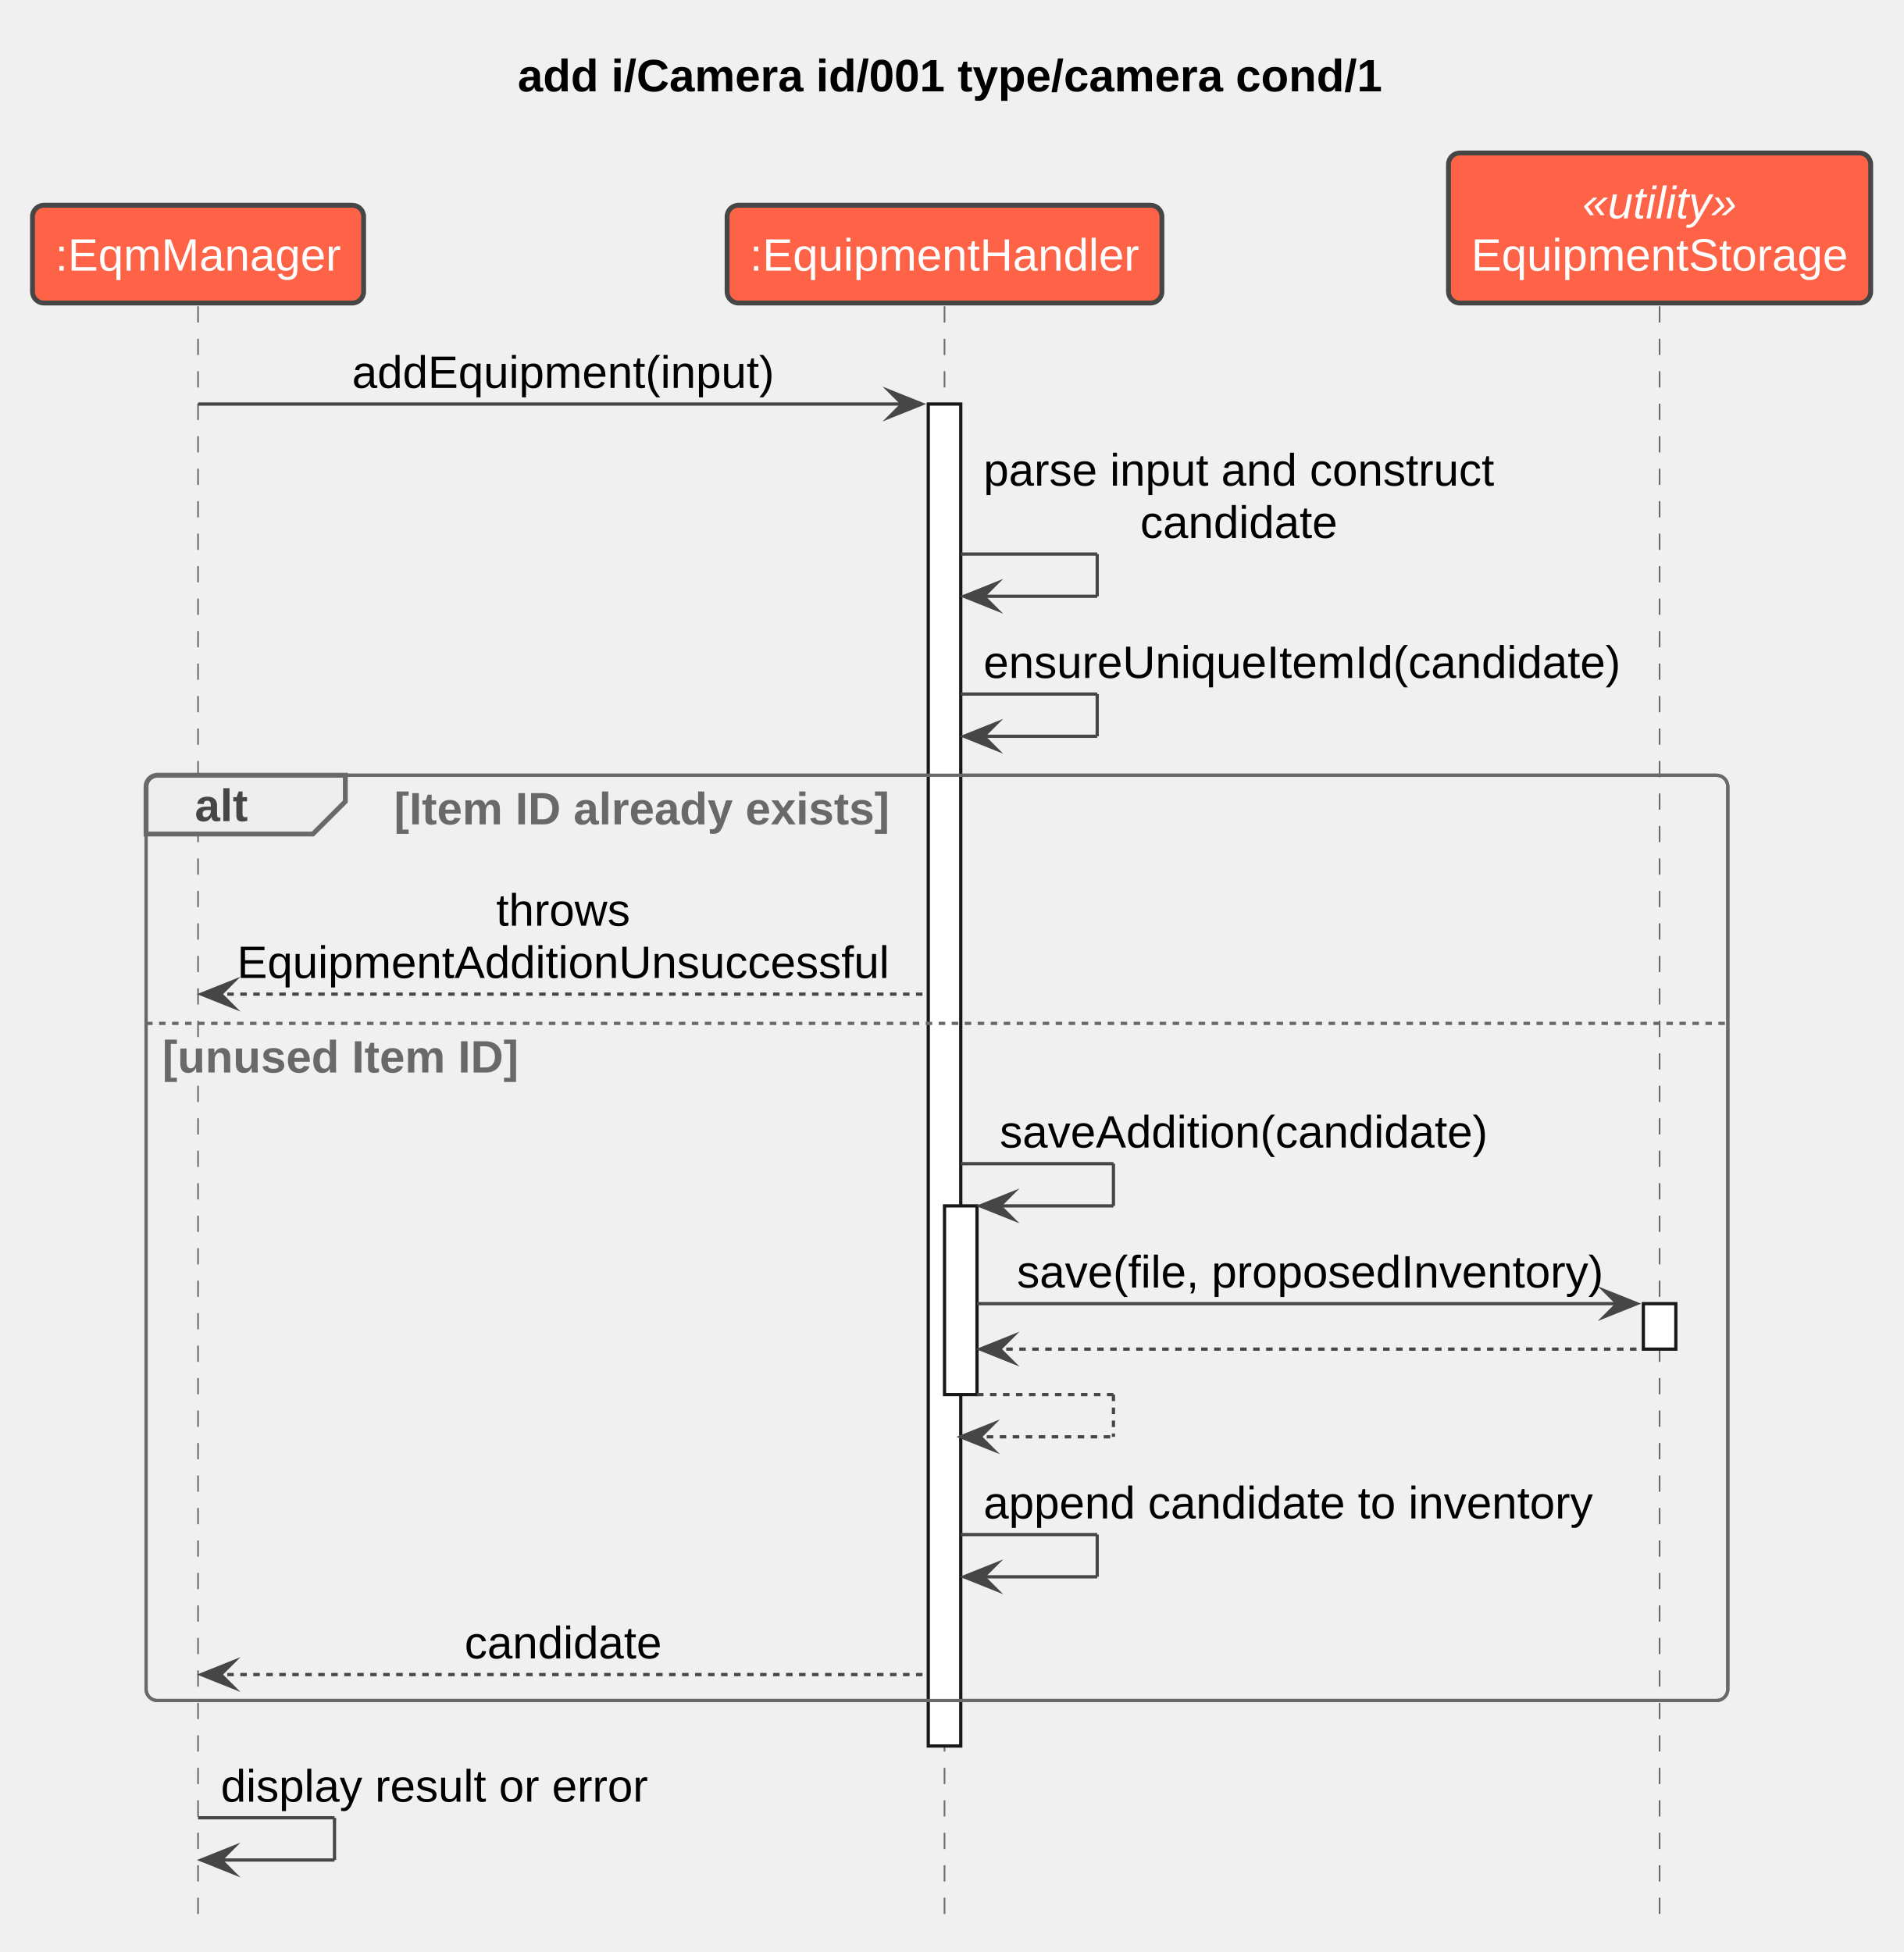
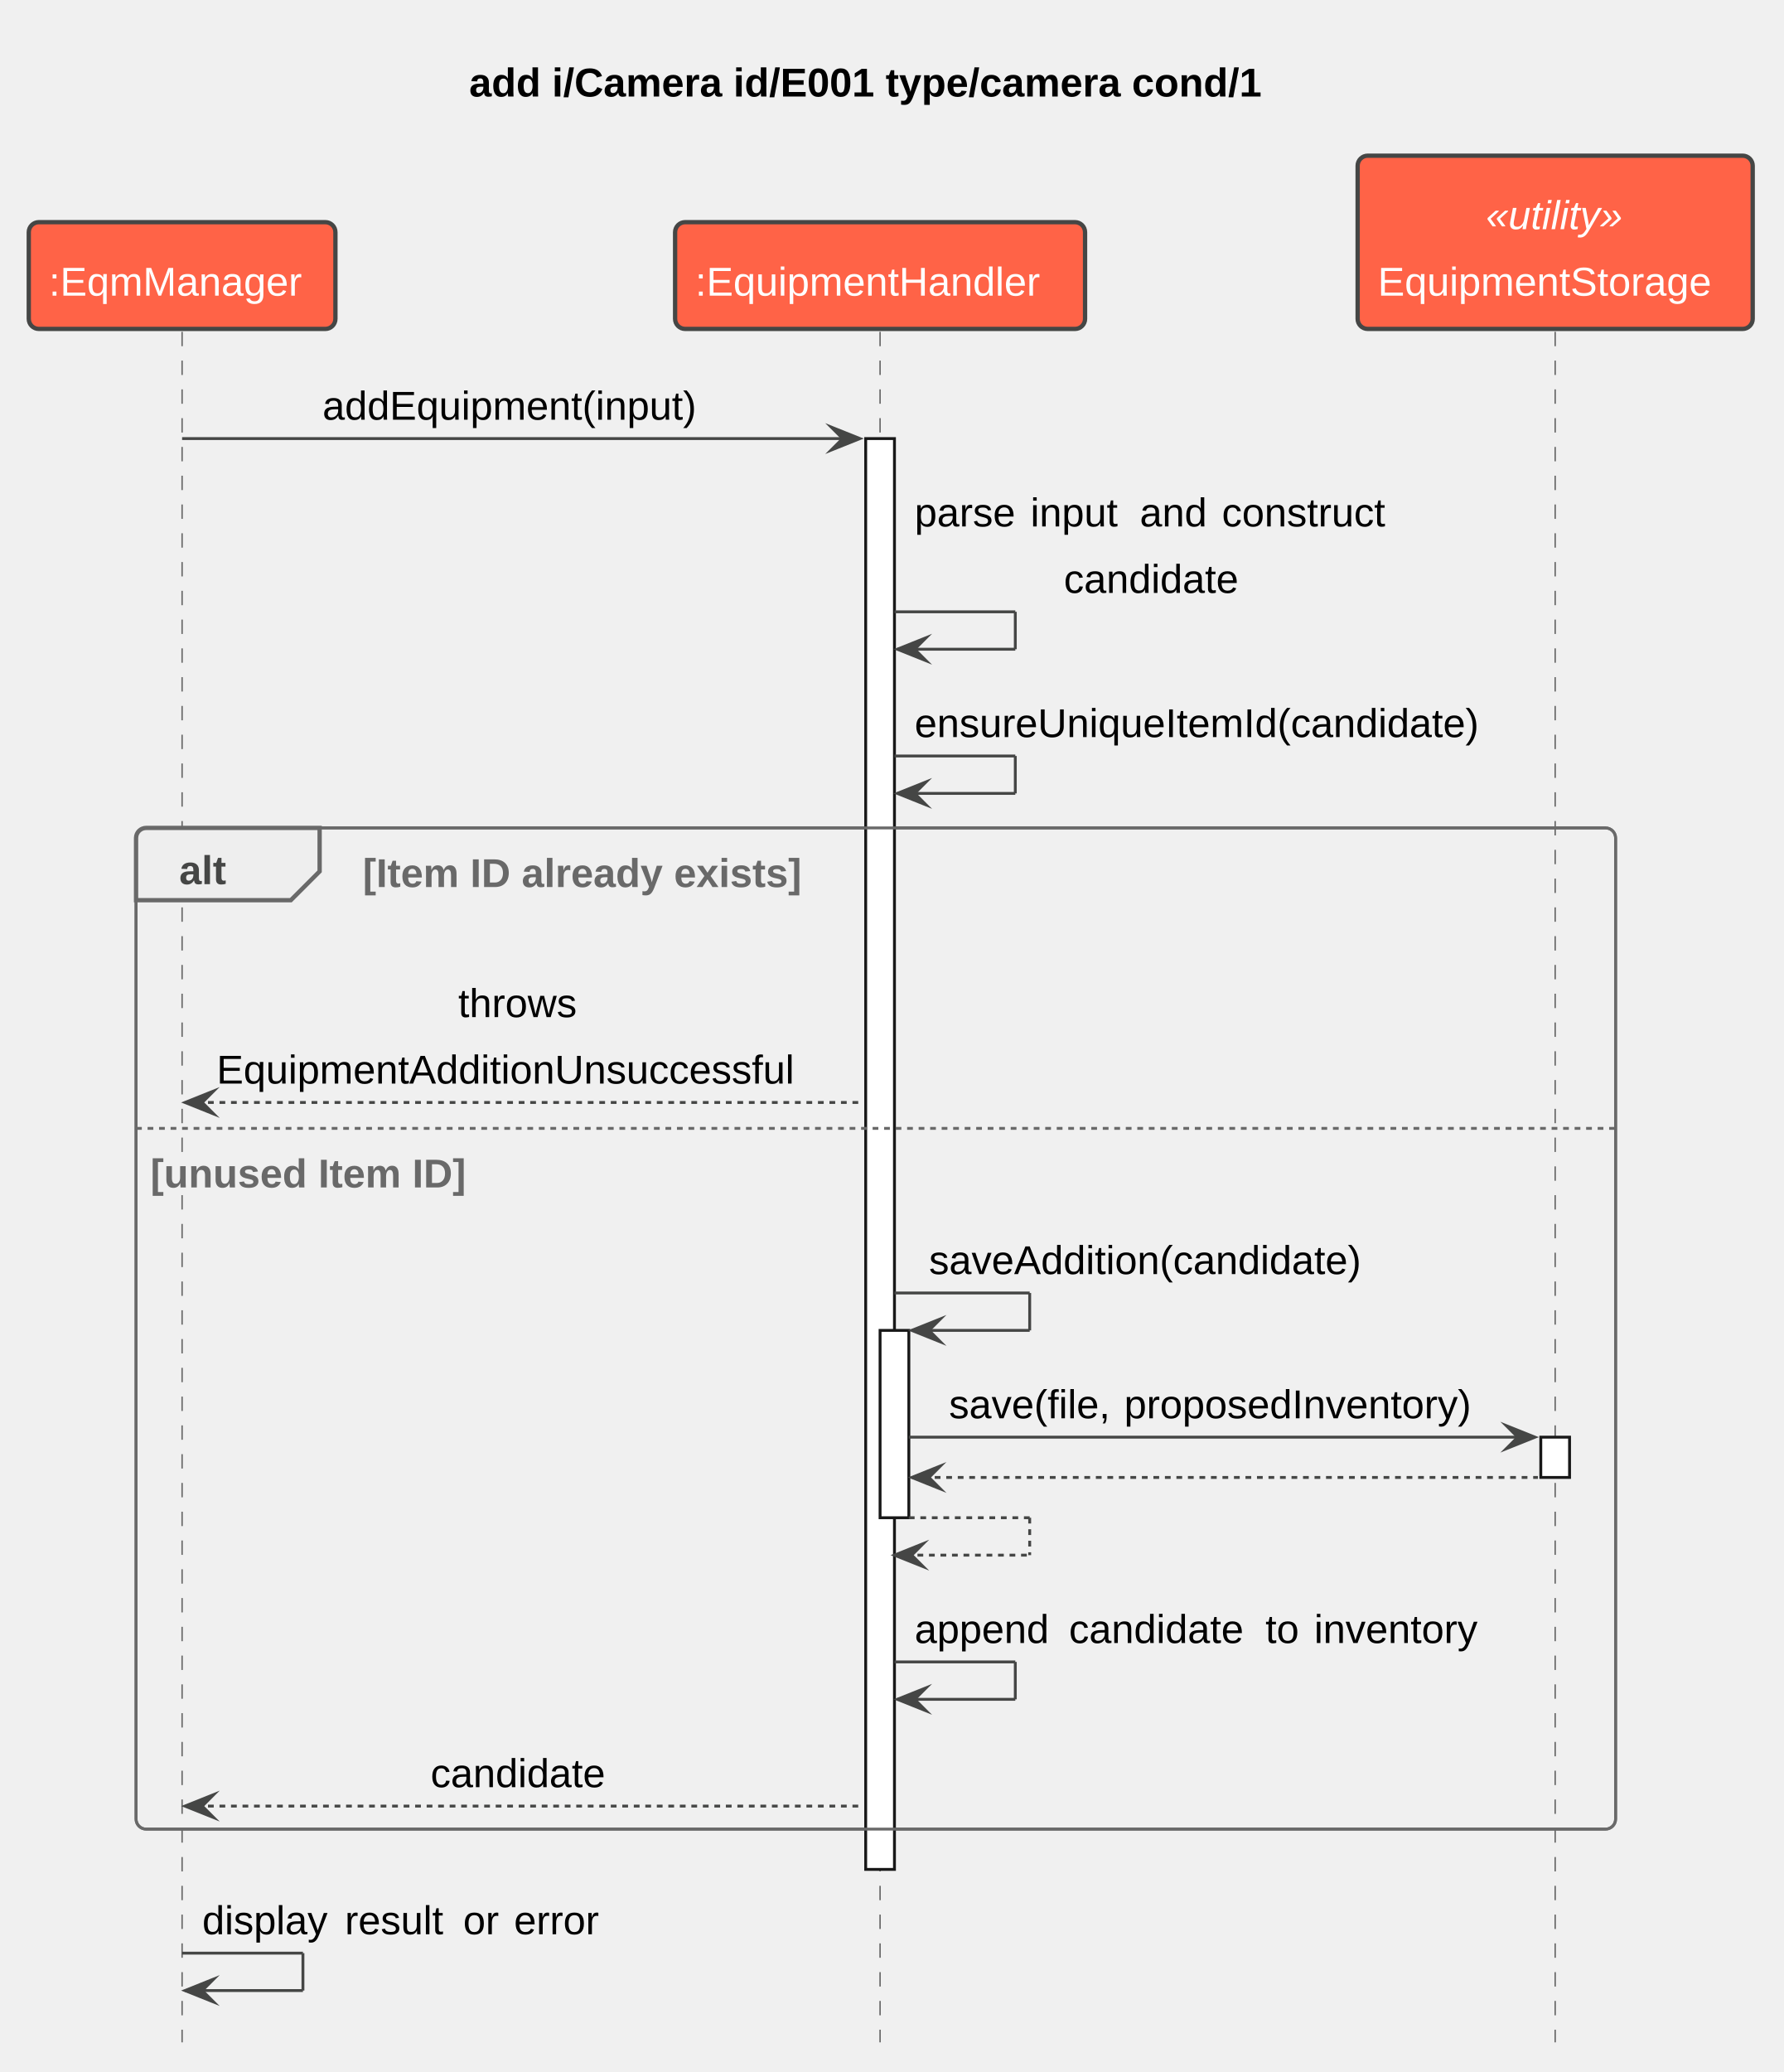
- <svg xmlns="http://www.w3.org/2000/svg" version="1.1" data-diagram-type="SEQUENCE" style="width:586px;height:601px;background:#FFFFFF;" width="586px" height="601px" viewBox="0 0 586 601" zoomAndPan="magnify" preserveAspectRatio="none" contentStyleType="text/css">
+ <svg xmlns="http://www.w3.org/2000/svg" version="1.1" data-diagram-type="SEQUENCE" style="width:620px;height:720px;background:#FFFFFF;" width="620px" height="720px" viewBox="0 0 620 720" zoomAndPan="magnify" preserveAspectRatio="none" contentStyleType="text/css">
  <defs />
  <g font-family="sans-serif" lengthAdjust="spacing">
    <g class="title" data-source-line="6">
-       <text x="159.363" y="28.132" fill="#000" font-size="14" textLength="266.116" font-weight="700" font-family="Arial">add i/Camera id/001 type/camera cond/1</text>
+       <text x="163.074" y="33.536" fill="#000" font-size="14" textLength="292.039" font-weight="700" font-family="Arial">add i/Camera id/E001 type/camera cond/1</text>
    </g>
-     <rect x="44.965" y="238.69" width="486.895" height="284.888" fill="none" style="stroke:#696969;stroke-width:1;" rx="3.5" ry="3.5" />
+     <rect x="47.291" y="287.699" width="514.24" height="347.899" fill="none" style="stroke:#696969;stroke-width:1;" rx="3.5" ry="3.5" />
    <g class="participant-lifeline" data-qualified-name="Manager" data-entity-uid="part1" id="part1-lifeline" data-source-line="8">
      <g>
-         <rect x="57.465" y="94.296" width="8" height="496.381" fill="#000" fill-opacity="0" />
-         <line x1="60.965" y1="94.296" x2="60.965" y2="590.677" style="stroke:#696969;stroke-width:0.5;stroke-dasharray:5,5;" />
+         <rect x="59.791" y="115.3" width="8" height="594.399" fill="#000" fill-opacity="0" />
+         <line x1="63.291" y1="115.3" x2="63.291" y2="709.698" style="stroke:#696969;stroke-width:0.5;stroke-dasharray:5,5;" />
      </g>
    </g>
    <g class="participant-lifeline" data-qualified-name="Handler" data-entity-uid="part2" id="part2-lifeline" data-source-line="9">
      <g>
-         <rect x="287.244" y="94.296" width="8" height="496.381" fill="#000" fill-opacity="0" />
-         <line x1="290.744" y1="94.296" x2="290.744" y2="590.677" style="stroke:#696969;stroke-width:0.5;stroke-dasharray:5,5;" />
+         <rect x="302.388" y="115.3" width="8" height="594.399" fill="#000" fill-opacity="0" />
+         <line x1="305.888" y1="115.3" x2="305.888" y2="709.698" style="stroke:#696969;stroke-width:0.5;stroke-dasharray:5,5;" />
      </g>
    </g>
    <g>
-       <rect x="285.744" y="124.395" width="10" height="413.184" fill="#FFF" style="stroke:#181818;stroke-width:1;" />
+       <rect x="300.888" y="152.4" width="10" height="497.199" fill="#FFF" style="stroke:#181818;stroke-width:1;" />
    </g>
    <g>
-       <rect x="290.744" y="371.282" width="10" height="58.099" fill="#FFF" style="stroke:#181818;stroke-width:1;" />
+       <rect x="305.888" y="462.299" width="10" height="65.1" fill="#FFF" style="stroke:#181818;stroke-width:1;" />
    </g>
    <g class="participant-lifeline" data-qualified-name="Storage" data-entity-uid="part3" id="part3-lifeline" data-source-line="10">
      <g>
-         <rect x="507.36" y="94.296" width="8" height="496.381" fill="#000" fill-opacity="0" />
-         <line x1="510.86" y1="94.296" x2="510.86" y2="590.677" style="stroke:#696969;stroke-width:0.5;stroke-dasharray:5,5;" />
+         <rect x="537.031" y="115.3" width="8" height="594.399" fill="#000" fill-opacity="0" />
+         <line x1="540.531" y1="115.3" x2="540.531" y2="709.698" style="stroke:#696969;stroke-width:0.5;stroke-dasharray:5,5;" />
      </g>
    </g>
    <g>
-       <rect x="505.86" y="401.381" width="10" height="14" fill="#FFF" style="stroke:#181818;stroke-width:1;" />
+       <rect x="535.531" y="499.399" width="10" height="14" fill="#FFF" style="stroke:#181818;stroke-width:1;" />
    </g>
    <g class="participant participant-head" data-qualified-name="Manager" data-entity-uid="part1" id="part1-head" data-source-line="8">
-       <rect x="10" y="63.197" width="101.931" height="30.099" fill="#FF6347" style="stroke:#454645;stroke-width:1.5;" rx="3.5" ry="3.5" />
-       <text x="17" y="83.329" fill="#FFF" font-size="14" textLength="87.931" font-family="Arial">:EqmManager</text>
+       <rect x="10" y="77.2" width="106.582" height="37.1" fill="#FF6347" style="stroke:#454645;stroke-width:1.5;" rx="3.5" ry="3.5" />
+       <text x="17" y="102.736" fill="#FFF" font-size="14" textLength="92.582" font-family="Arial">:EqmManager</text>
    </g>
    <g class="participant participant-head" data-qualified-name="Handler" data-entity-uid="part2" id="part2-head" data-source-line="9">
-       <rect x="223.82" y="63.197" width="133.848" height="30.099" fill="#FF6347" style="stroke:#454645;stroke-width:1.5;" rx="3.5" ry="3.5" />
-       <text x="230.82" y="83.329" fill="#FFF" font-size="14" textLength="119.848" font-family="Arial">:EquipmentHandler</text>
+       <rect x="234.642" y="77.2" width="142.492" height="37.1" fill="#FF6347" style="stroke:#454645;stroke-width:1.5;" rx="3.5" ry="3.5" />
+       <text x="241.642" y="102.736" fill="#FFF" font-size="14" textLength="128.492" font-family="Arial">:EquipmentHandler</text>
    </g>
    <g class="participant participant-head" data-qualified-name="Storage" data-entity-uid="part3" id="part3-head" data-source-line="10">
-       <rect x="445.877" y="47.099" width="129.965" height="46.197" fill="#FF6347" style="stroke:#454645;stroke-width:1.5;" rx="3.5" ry="3.5" />
-       <text x="487.125" y="67.23" fill="#FFF" font-size="14" textLength="47.469" font-style="italic" font-family="Arial">«utility»</text>
-       <text x="452.877" y="83.329" fill="#FFF" font-size="14" textLength="115.965" font-family="Arial">EquipmentStorage</text>
+       <rect x="471.875" y="54.1" width="137.312" height="60.2" fill="#FF6347" style="stroke:#454645;stroke-width:1.5;" rx="3.5" ry="3.5" />
+       <text x="516.465" y="79.636" fill="#FFF" font-size="14" textLength="48.132" font-style="italic" font-family="Arial">«utility»</text>
+       <text x="478.875" y="102.736" fill="#FFF" font-size="14" textLength="123.312" font-family="Arial">EquipmentStorage</text>
    </g>
    <g class="message" data-entity-1="part1" data-entity-2="part2" id="msg1" data-source-line="12">
-       <polygon points="273.744,120.395,283.744,124.395,273.744,128.395,277.744,124.395" fill="#454645" style="stroke:#454645;stroke-width:1;stroke-linejoin:miter;stroke-miterlimit:10;" />
-       <line x1="60.965" y1="124.395" x2="279.744" y2="124.395" style="stroke:#454645;stroke-width:1;" />
-       <text x="108.369" y="119.428" fill="#000" font-size="14" textLength="129.972" font-family="Arial">addEquipment(input)</text>
+       <polygon points="288.888,148.4,298.888,152.4,288.888,156.4,292.888,152.4" fill="#454645" style="stroke:#454645;stroke-width:1;stroke-linejoin:miter;stroke-miterlimit:10;" />
+       <line x1="63.291" y1="152.4" x2="294.888" y2="152.4" style="stroke:#454645;stroke-width:1;" />
+       <text x="112.083" y="145.836" fill="#000" font-size="14" textLength="140.013" font-family="Arial">addEquipment(input)</text>
    </g>
    <g class="message" data-entity-1="part2" data-entity-2="part2" id="msg2" data-source-line="14">
-       <line x1="295.744" y1="170.592" x2="337.744" y2="170.592" style="stroke:#454645;stroke-width:1;" />
-       <line x1="337.744" y1="170.592" x2="337.744" y2="183.592" style="stroke:#454645;stroke-width:1;" />
-       <line x1="296.744" y1="183.592" x2="337.744" y2="183.592" style="stroke:#454645;stroke-width:1;" />
-       <polygon points="306.744,179.592,296.744,183.592,306.744,187.592,302.744,183.592" fill="#454645" style="stroke:#454645;stroke-width:1;stroke-linejoin:miter;stroke-miterlimit:10;" />
-       <text x="302.744" y="149.526" fill="#000" font-size="14" textLength="35.021" font-family="Arial">parse</text>
-       <text x="337.764" y="149.526" fill="#000" font-size="14" font-family="Arial"> </text>
-       <text x="341.654" y="149.526" fill="#000" font-size="14" textLength="30.358" font-family="Arial">input</text>
-       <text x="372.012" y="149.526" fill="#000" font-size="14" font-family="Arial"> </text>
-       <text x="375.902" y="149.526" fill="#000" font-size="14" textLength="23.358" font-family="Arial">and</text>
-       <text x="399.26" y="149.526" fill="#000" font-size="14" font-family="Arial"> </text>
-       <text x="403.15" y="149.526" fill="#000" font-size="14" textLength="56.8" font-family="Arial">construct</text>
-       <text x="350.988" y="165.625" fill="#000" font-size="14" textLength="60.717" font-family="Arial">candidate</text>
+       <line x1="310.888" y1="212.599" x2="352.888" y2="212.599" style="stroke:#454645;stroke-width:1;" />
+       <line x1="352.888" y1="212.599" x2="352.888" y2="225.599" style="stroke:#454645;stroke-width:1;" />
+       <line x1="311.888" y1="225.599" x2="352.888" y2="225.599" style="stroke:#454645;stroke-width:1;" />
+       <polygon points="321.888,221.599,311.888,225.599,321.888,229.599,317.888,225.599" fill="#454645" style="stroke:#454645;stroke-width:1;stroke-linejoin:miter;stroke-miterlimit:10;" />
+       <text x="317.888" y="182.936" fill="#000" font-size="14" textLength="36.848" font-family="Arial">parse</text>
+       <text x="354.736" y="182.936" fill="#000" font-size="14" font-family="Arial"> </text>
+       <text x="358.152" y="182.936" fill="#000" font-size="14" textLength="34.58" font-family="Arial">input</text>
+       <text x="392.732" y="182.936" fill="#000" font-size="14" font-family="Arial"> </text>
+       <text x="396.148" y="182.936" fill="#000" font-size="14" textLength="25.116" font-family="Arial">and</text>
+       <text x="421.264" y="182.936" fill="#000" font-size="14" font-family="Arial"> </text>
+       <text x="424.68" y="182.936" fill="#000" font-size="14" textLength="61.81" font-family="Arial">construct</text>
+       <text x="369.758" y="206.035" fill="#000" font-size="14" textLength="64.862" font-family="Arial">candidate</text>
    </g>
    <g class="message" data-entity-1="part2" data-entity-2="part2" id="msg3" data-source-line="15">
-       <line x1="295.744" y1="213.69" x2="337.744" y2="213.69" style="stroke:#454645;stroke-width:1;" />
-       <line x1="337.744" y1="213.69" x2="337.744" y2="226.69" style="stroke:#454645;stroke-width:1;" />
-       <line x1="296.744" y1="226.69" x2="337.744" y2="226.69" style="stroke:#454645;stroke-width:1;" />
-       <polygon points="306.744,222.69,296.744,226.69,306.744,230.69,302.744,226.69" fill="#454645" style="stroke:#454645;stroke-width:1;stroke-linejoin:miter;stroke-miterlimit:10;" />
-       <text x="302.744" y="208.724" fill="#000" font-size="14" textLength="196.116" font-family="Arial">ensureUniqueItemId(candidate)</text>
+       <line x1="310.888" y1="262.699" x2="352.888" y2="262.699" style="stroke:#454645;stroke-width:1;" />
+       <line x1="352.888" y1="262.699" x2="352.888" y2="275.699" style="stroke:#454645;stroke-width:1;" />
+       <line x1="311.888" y1="275.699" x2="352.888" y2="275.699" style="stroke:#454645;stroke-width:1;" />
+       <polygon points="321.888,271.699,311.888,275.699,321.888,279.699,317.888,275.699" fill="#454645" style="stroke:#454645;stroke-width:1;stroke-linejoin:miter;stroke-miterlimit:10;" />
+       <text x="317.888" y="256.135" fill="#000" font-size="14" textLength="210.643" font-family="Arial">ensureUniqueItemId(candidate)</text>
    </g>
-     <path d="M48.465,238.69 L106.303,238.69 L106.303,246.789 L96.303,256.789 L44.965,256.789 L44.965,242.19 A3.5,3.5 0 0 1 48.465,238.69" style="stroke:#696969;stroke-width:1.5;" fill="#EEE" />
-     <rect x="44.965" y="238.69" width="486.895" height="284.888" fill="none" style="stroke:#696969;stroke-width:1;" rx="3.5" ry="3.5" />
-     <text x="59.965" y="252.822" fill="#454645" font-size="14" textLength="16.338" font-weight="700" font-family="Arial">alt</text>
-     <text x="121.303" y="253.822" fill="#696969" font-size="14" textLength="152.51" font-weight="700" font-family="Arial">[Item ID already exists]</text>
+     <path d="M50.791,287.699 L111.093,287.699 L111.093,302.799 L101.093,312.799 L47.291,312.799 L47.291,291.199 A3.5,3.5 0 0 1 50.791,287.699" style="stroke:#696969;stroke-width:1.5;" fill="#EEE" />
+     <rect x="47.291" y="287.699" width="514.24" height="347.899" fill="none" style="stroke:#696969;stroke-width:1;" rx="3.5" ry="3.5" />
+     <text x="62.291" y="307.235" fill="#454645" font-size="14" textLength="18.802" font-weight="700" font-family="Arial">alt</text>
+     <text x="126.093" y="308.235" fill="#696969" font-size="14" textLength="162.133" font-weight="700" font-family="Arial">[Item ID already exists]</text>
    <g class="message" data-entity-1="part2" data-entity-2="part1" id="msg4" data-source-line="17">
-       <polygon points="71.965,302.085,61.965,306.085,71.965,310.085,67.965,306.085" fill="#454645" style="stroke:#454645;stroke-width:1;stroke-linejoin:miter;stroke-miterlimit:10;" />
-       <line x1="65.965" y1="306.085" x2="284.744" y2="306.085" style="stroke:#454645;stroke-width:1;stroke-dasharray:2,2;" />
-       <text x="152.737" y="285.02" fill="#000" font-size="14" textLength="41.234" font-family="Arial">throws</text>
-       <text x="72.965" y="301.118" fill="#000" font-size="14" textLength="200.778" font-family="Arial">EquipmentAdditionUnsuccessful</text>
+       <polygon points="74.291,379.099,64.291,383.099,74.291,387.099,70.291,383.099" fill="#454645" style="stroke:#454645;stroke-width:1;stroke-linejoin:miter;stroke-miterlimit:10;" />
+       <line x1="68.291" y1="383.099" x2="299.888" y2="383.099" style="stroke:#454645;stroke-width:1;stroke-dasharray:2,2;" />
+       <text x="159.255" y="353.435" fill="#000" font-size="14" textLength="45.668" font-family="Arial">throws</text>
+       <text x="75.291" y="376.535" fill="#000" font-size="14" textLength="213.597" font-family="Arial">EquipmentAdditionUnsuccessful</text>
    </g>
-     <line x1="44.965" y1="315.085" x2="531.86" y2="315.085" style="stroke:#696969;stroke-width:1;stroke-dasharray:2,2;" />
-     <text x="49.965" y="330.217" fill="#696969" font-size="14" textLength="109.669" font-weight="700" font-family="Arial">[unused Item ID]</text>
+     <line x1="47.291" y1="392.099" x2="561.531" y2="392.099" style="stroke:#696969;stroke-width:1;stroke-dasharray:2,2;" />
+     <text x="52.291" y="412.635" fill="#696969" font-size="14" textLength="117.138" font-weight="700" font-family="Arial">[unused Item ID]</text>
    <g class="message" data-entity-1="part2" data-entity-2="part2" id="msg5" data-source-line="19">
-       <line x1="295.744" y1="358.282" x2="342.744" y2="358.282" style="stroke:#454645;stroke-width:1;" />
-       <line x1="342.744" y1="358.282" x2="342.744" y2="371.282" style="stroke:#454645;stroke-width:1;" />
-       <line x1="301.744" y1="371.282" x2="342.744" y2="371.282" style="stroke:#454645;stroke-width:1;" />
-       <polygon points="311.744,367.282,301.744,371.282,311.744,375.282,307.744,371.282" fill="#454645" style="stroke:#454645;stroke-width:1;stroke-linejoin:miter;stroke-miterlimit:10;" />
-       <text x="307.744" y="353.315" fill="#000" font-size="14" textLength="150.206" font-family="Arial">saveAddition(candidate)</text>
+       <line x1="310.888" y1="449.299" x2="357.888" y2="449.299" style="stroke:#454645;stroke-width:1;" />
+       <line x1="357.888" y1="449.299" x2="357.888" y2="462.299" style="stroke:#454645;stroke-width:1;" />
+       <line x1="316.888" y1="462.299" x2="357.888" y2="462.299" style="stroke:#454645;stroke-width:1;" />
+       <polygon points="326.888,458.299,316.888,462.299,326.888,466.299,322.888,462.299" fill="#454645" style="stroke:#454645;stroke-width:1;stroke-linejoin:miter;stroke-miterlimit:10;" />
+       <text x="322.888" y="442.735" fill="#000" font-size="14" textLength="158.395" font-family="Arial">saveAddition(candidate)</text>
    </g>
    <g class="message" data-entity-1="part2" data-entity-2="part3" id="msg6" data-source-line="21">
-       <polygon points="493.86,397.381,503.86,401.381,493.86,405.381,497.86,401.381" fill="#454645" style="stroke:#454645;stroke-width:1;stroke-linejoin:miter;stroke-miterlimit:10;" />
-       <line x1="300.744" y1="401.381" x2="499.86" y2="401.381" style="stroke:#454645;stroke-width:1;" />
-       <text x="313.033" y="396.414" fill="#000" font-size="14" textLength="56.021" font-family="Arial">save(file,</text>
-       <text x="369.054" y="396.414" fill="#000" font-size="14" font-family="Arial"> </text>
-       <text x="372.943" y="396.414" fill="#000" font-size="14" textLength="120.627" font-family="Arial">proposedInventory)</text>
+       <polygon points="523.531,495.399,533.531,499.399,523.531,503.399,527.531,499.399" fill="#454645" style="stroke:#454645;stroke-width:1;stroke-linejoin:miter;stroke-miterlimit:10;" />
+       <line x1="315.888" y1="499.399" x2="529.531" y2="499.399" style="stroke:#454645;stroke-width:1;" />
+       <text x="329.845" y="492.835" fill="#000" font-size="14" textLength="57.456" font-family="Arial">save(file,</text>
+       <text x="387.301" y="492.835" fill="#000" font-size="14" font-family="Arial"> </text>
+       <text x="390.717" y="492.835" fill="#000" font-size="14" textLength="130.858" font-family="Arial">proposedInventory)</text>
    </g>
    <g class="message" data-entity-1="part3" data-entity-2="part2" id="msg7" data-source-line="23">
-       <polygon points="311.744,411.381,301.744,415.381,311.744,419.381,307.744,415.381" fill="#454645" style="stroke:#454645;stroke-width:1;stroke-linejoin:miter;stroke-miterlimit:10;" />
-       <line x1="305.744" y1="415.381" x2="504.86" y2="415.381" style="stroke:#454645;stroke-width:1;stroke-dasharray:2,2;" />
+       <polygon points="326.888,509.399,316.888,513.399,326.888,517.399,322.888,513.399" fill="#454645" style="stroke:#454645;stroke-width:1;stroke-linejoin:miter;stroke-miterlimit:10;" />
+       <line x1="320.888" y1="513.399" x2="534.531" y2="513.399" style="stroke:#454645;stroke-width:1;stroke-dasharray:2,2;" />
    </g>
    <g class="message" data-entity-1="part2" data-entity-2="part2" id="msg8" data-source-line="25">
-       <line x1="300.744" y1="429.381" x2="342.744" y2="429.381" style="stroke:#454645;stroke-width:1;stroke-dasharray:2,2;" />
-       <line x1="342.744" y1="429.381" x2="342.744" y2="442.381" style="stroke:#454645;stroke-width:1;stroke-dasharray:2,2;" />
-       <line x1="295.744" y1="442.381" x2="342.744" y2="442.381" style="stroke:#454645;stroke-width:1;stroke-dasharray:2,2;" />
-       <polygon points="305.744,438.381,295.744,442.381,305.744,446.381,301.744,442.381" fill="#454645" style="stroke:#454645;stroke-width:1;stroke-linejoin:miter;stroke-miterlimit:10;" />
+       <line x1="315.888" y1="527.399" x2="357.888" y2="527.399" style="stroke:#454645;stroke-width:1;stroke-dasharray:2,2;" />
+       <line x1="357.888" y1="527.399" x2="357.888" y2="540.399" style="stroke:#454645;stroke-width:1;stroke-dasharray:2,2;" />
+       <line x1="310.888" y1="540.399" x2="357.888" y2="540.399" style="stroke:#454645;stroke-width:1;stroke-dasharray:2,2;" />
+       <polygon points="320.888,536.399,310.888,540.399,320.888,544.399,316.888,540.399" fill="#454645" style="stroke:#454645;stroke-width:1;stroke-linejoin:miter;stroke-miterlimit:10;" />
    </g>
    <g class="message" data-entity-1="part2" data-entity-2="part2" id="msg9" data-source-line="27">
-       <line x1="295.744" y1="472.479" x2="337.744" y2="472.479" style="stroke:#454645;stroke-width:1;" />
-       <line x1="337.744" y1="472.479" x2="337.744" y2="485.479" style="stroke:#454645;stroke-width:1;" />
-       <line x1="296.744" y1="485.479" x2="337.744" y2="485.479" style="stroke:#454645;stroke-width:1;" />
-       <polygon points="306.744,481.479,296.744,485.479,306.744,489.479,302.744,485.479" fill="#454645" style="stroke:#454645;stroke-width:1;stroke-linejoin:miter;stroke-miterlimit:10;" />
-       <text x="302.744" y="467.513" fill="#000" font-size="14" textLength="46.717" font-family="Arial">append</text>
-       <text x="349.46" y="467.513" fill="#000" font-size="14" font-family="Arial"> </text>
-       <text x="353.35" y="467.513" fill="#000" font-size="14" textLength="60.717" font-family="Arial">candidate</text>
-       <text x="414.067" y="467.513" fill="#000" font-size="14" font-family="Arial"> </text>
-       <text x="417.957" y="467.513" fill="#000" font-size="14" textLength="11.676" font-family="Arial">to</text>
-       <text x="429.632" y="467.513" fill="#000" font-size="14" font-family="Arial"> </text>
-       <text x="433.522" y="467.513" fill="#000" font-size="14" textLength="56.807" font-family="Arial">inventory</text>
+       <line x1="310.888" y1="577.498" x2="352.888" y2="577.498" style="stroke:#454645;stroke-width:1;" />
+       <line x1="352.888" y1="577.498" x2="352.888" y2="590.498" style="stroke:#454645;stroke-width:1;" />
+       <line x1="311.888" y1="590.498" x2="352.888" y2="590.498" style="stroke:#454645;stroke-width:1;" />
+       <polygon points="321.888,586.498,311.888,590.498,321.888,594.498,317.888,590.498" fill="#454645" style="stroke:#454645;stroke-width:1;stroke-linejoin:miter;stroke-miterlimit:10;" />
+       <text x="317.888" y="570.935" fill="#000" font-size="14" textLength="50.232" font-family="Arial">append</text>
+       <text x="368.12" y="570.935" fill="#000" font-size="14" font-family="Arial"> </text>
+       <text x="371.536" y="570.935" fill="#000" font-size="14" textLength="64.862" font-family="Arial">candidate</text>
+       <text x="436.398" y="570.935" fill="#000" font-size="14" font-family="Arial"> </text>
+       <text x="439.814" y="570.935" fill="#000" font-size="14" textLength="13.524" font-family="Arial">to</text>
+       <text x="453.337" y="570.935" fill="#000" font-size="14" font-family="Arial"> </text>
+       <text x="456.753" y="570.935" fill="#000" font-size="14" textLength="62.37" font-family="Arial">inventory</text>
    </g>
    <g class="message" data-entity-1="part2" data-entity-2="part1" id="msg10" data-source-line="28">
-       <polygon points="71.965,511.578,61.965,515.578,71.965,519.578,67.965,515.578" fill="#454645" style="stroke:#454645;stroke-width:1;stroke-linejoin:miter;stroke-miterlimit:10;" />
-       <line x1="65.965" y1="515.578" x2="284.744" y2="515.578" style="stroke:#454645;stroke-width:1;stroke-dasharray:2,2;" />
-       <text x="142.996" y="510.611" fill="#000" font-size="14" textLength="60.717" font-family="Arial">candidate</text>
+       <polygon points="74.291,623.598,64.291,627.598,74.291,631.598,70.291,627.598" fill="#454645" style="stroke:#454645;stroke-width:1;stroke-linejoin:miter;stroke-miterlimit:10;" />
+       <line x1="68.291" y1="627.598" x2="299.888" y2="627.598" style="stroke:#454645;stroke-width:1;stroke-dasharray:2,2;" />
+       <text x="149.659" y="621.034" fill="#000" font-size="14" textLength="64.862" font-family="Arial">candidate</text>
    </g>
    <g class="message" data-entity-1="part1" data-entity-2="part1" id="msg11" data-source-line="31">
-       <line x1="60.965" y1="559.677" x2="102.965" y2="559.677" style="stroke:#454645;stroke-width:1;" />
-       <line x1="102.965" y1="559.677" x2="102.965" y2="572.677" style="stroke:#454645;stroke-width:1;" />
-       <line x1="61.965" y1="572.677" x2="102.965" y2="572.677" style="stroke:#454645;stroke-width:1;" />
-       <polygon points="71.965,568.677,61.965,572.677,71.965,576.677,67.965,572.677" fill="#454645" style="stroke:#454645;stroke-width:1;stroke-linejoin:miter;stroke-miterlimit:10;" />
-       <text x="67.965" y="554.71" fill="#000" font-size="14" textLength="43.579" font-family="Arial">display</text>
-       <text x="111.544" y="554.71" fill="#000" font-size="14" font-family="Arial"> </text>
-       <text x="115.434" y="554.71" fill="#000" font-size="14" textLength="34.234" font-family="Arial">result</text>
-       <text x="149.668" y="554.71" fill="#000" font-size="14" font-family="Arial"> </text>
-       <text x="153.558" y="554.71" fill="#000" font-size="14" textLength="12.448" font-family="Arial">or</text>
-       <text x="166.006" y="554.71" fill="#000" font-size="14" font-family="Arial"> </text>
-       <text x="169.896" y="554.71" fill="#000" font-size="14" textLength="29.559" font-family="Arial">error</text>
+       <line x1="63.291" y1="678.698" x2="105.291" y2="678.698" style="stroke:#454645;stroke-width:1;" />
+       <line x1="105.291" y1="678.698" x2="105.291" y2="691.698" style="stroke:#454645;stroke-width:1;" />
+       <line x1="64.291" y1="691.698" x2="105.291" y2="691.698" style="stroke:#454645;stroke-width:1;" />
+       <polygon points="74.291,687.698,64.291,691.698,74.291,695.698,70.291,691.698" fill="#454645" style="stroke:#454645;stroke-width:1;stroke-linejoin:miter;stroke-miterlimit:10;" />
+       <text x="70.291" y="672.134" fill="#000" font-size="14" textLength="46.144" font-family="Arial">display</text>
+       <text x="116.435" y="672.134" fill="#000" font-size="14" font-family="Arial"> </text>
+       <text x="119.851" y="672.134" fill="#000" font-size="14" textLength="37.702" font-family="Arial">result</text>
+       <text x="157.552" y="672.134" fill="#000" font-size="14" font-family="Arial"> </text>
+       <text x="160.968" y="672.134" fill="#000" font-size="14" textLength="14.252" font-family="Arial">or</text>
+       <text x="175.22" y="672.134" fill="#000" font-size="14" font-family="Arial"> </text>
+       <text x="178.636" y="672.134" fill="#000" font-size="14" textLength="33.712" font-family="Arial">error</text>
    </g>
  </g>
</svg>
